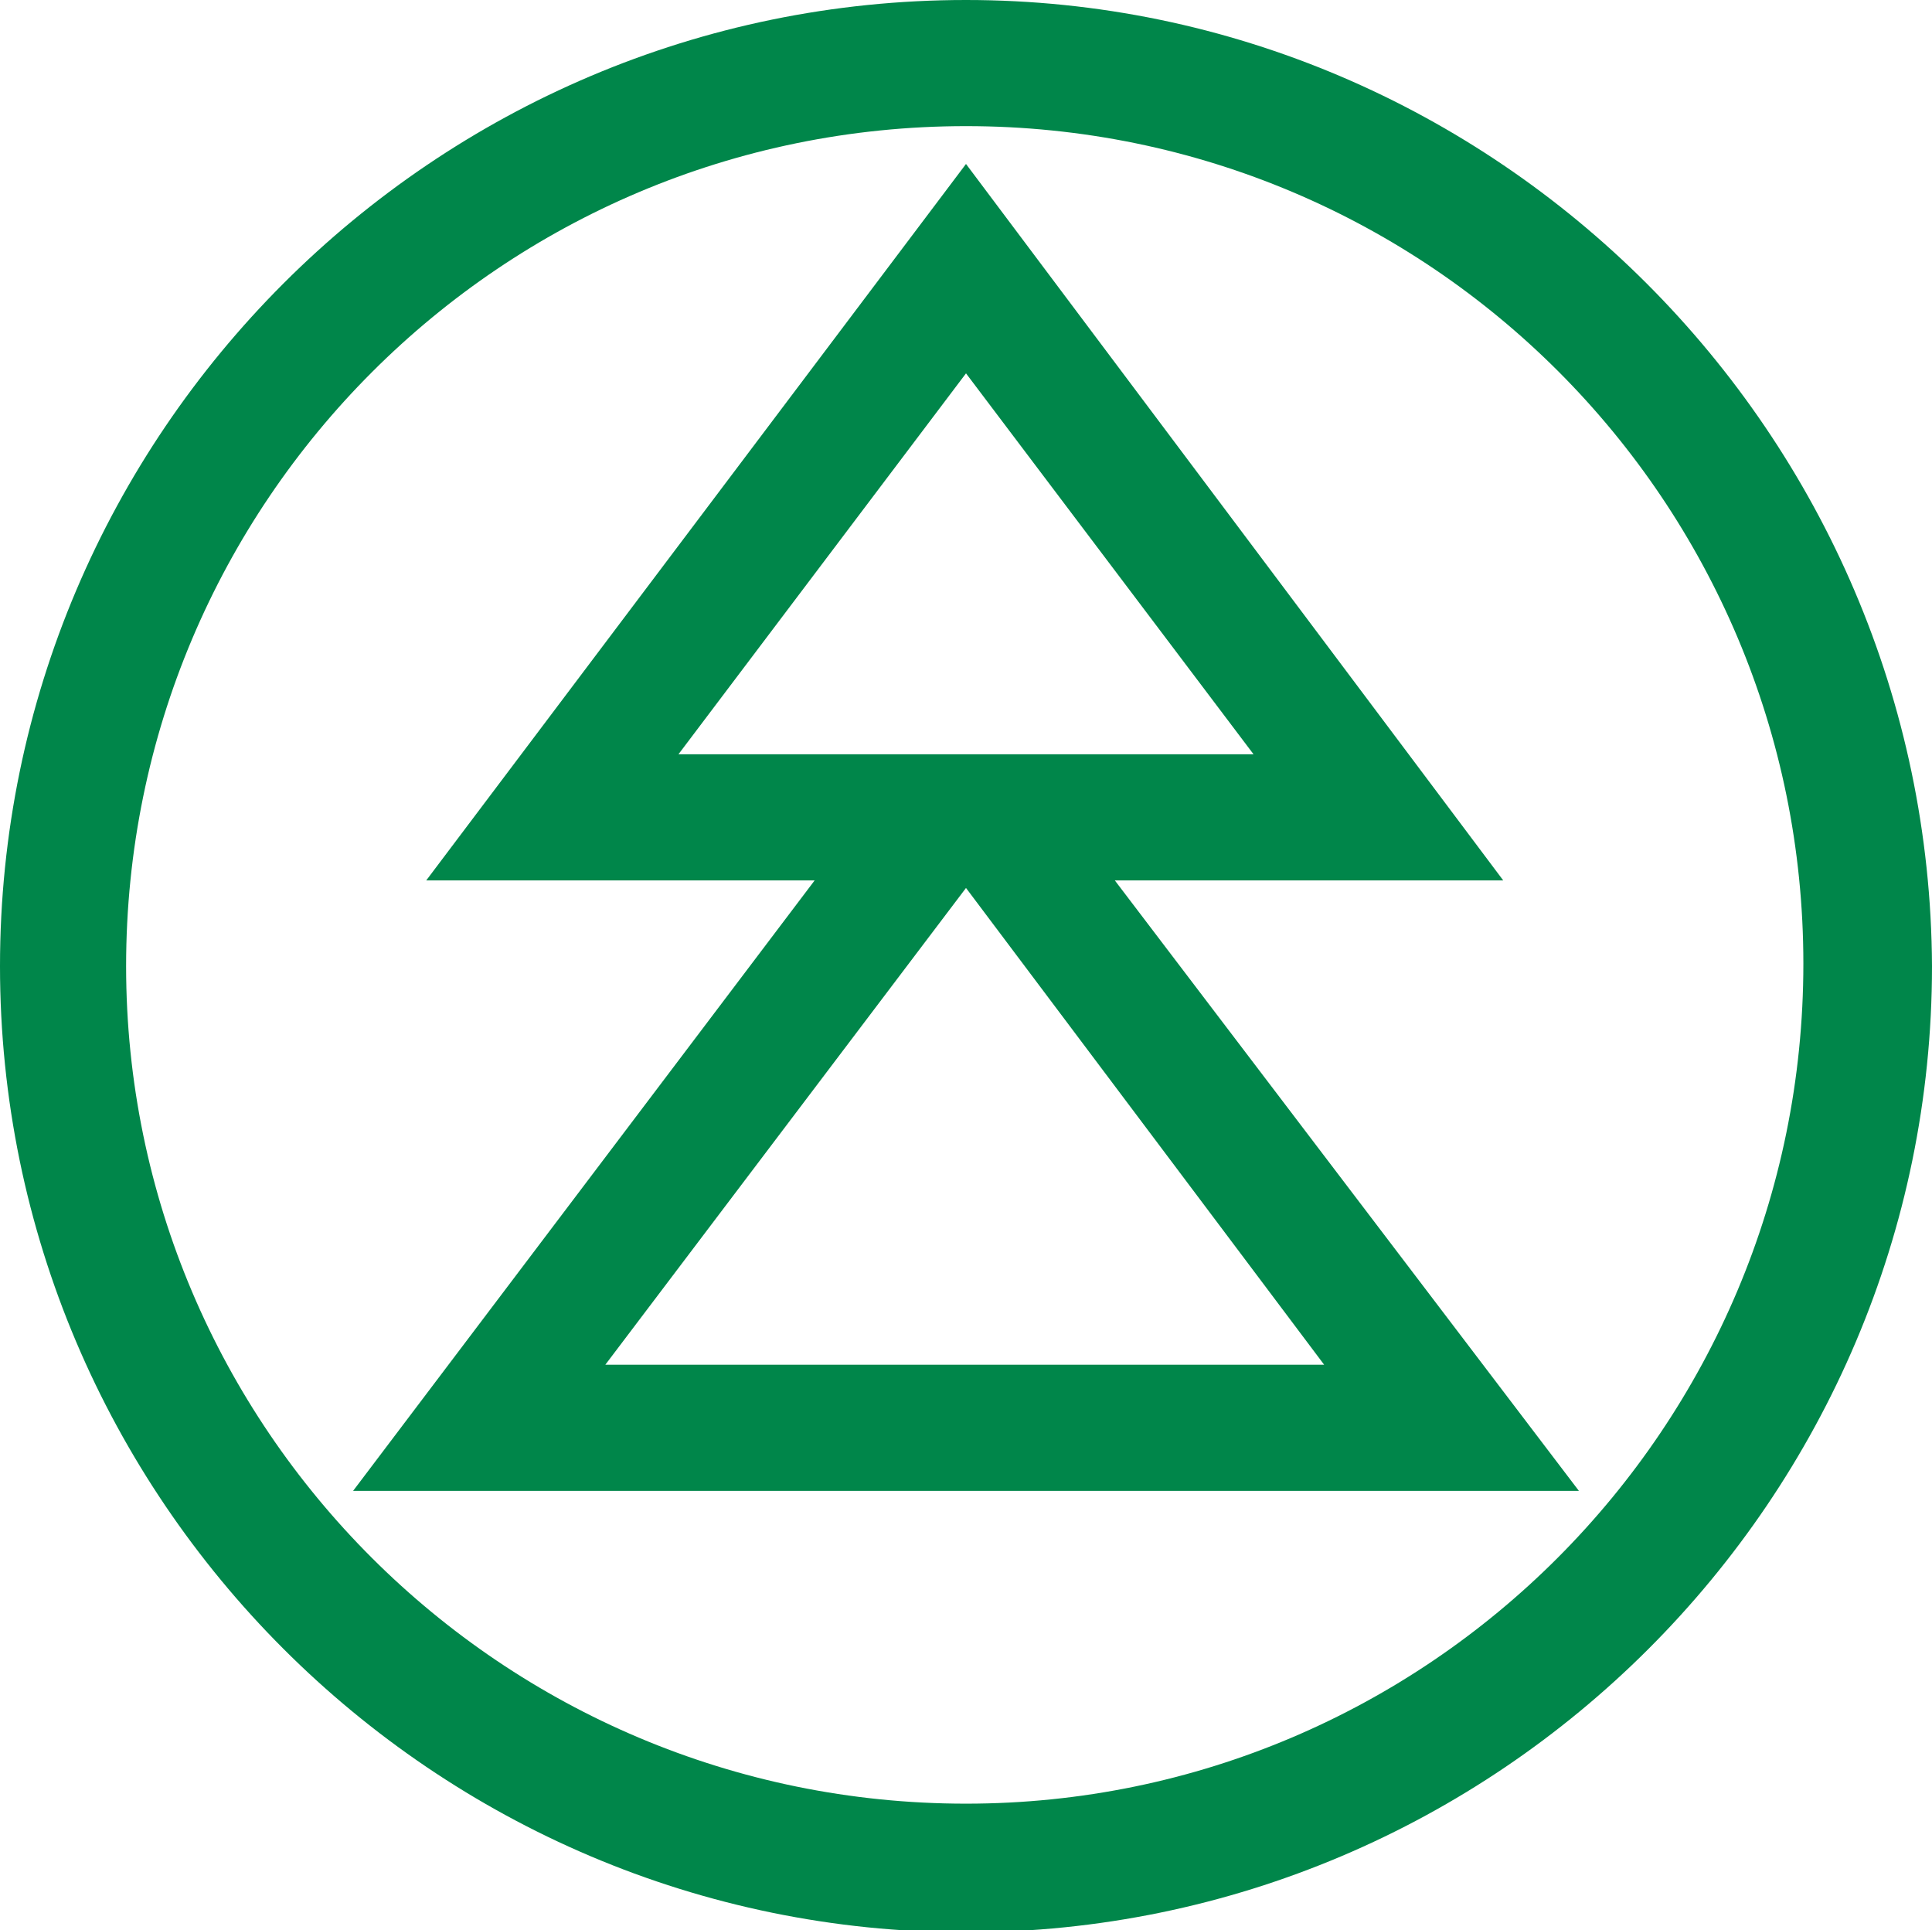
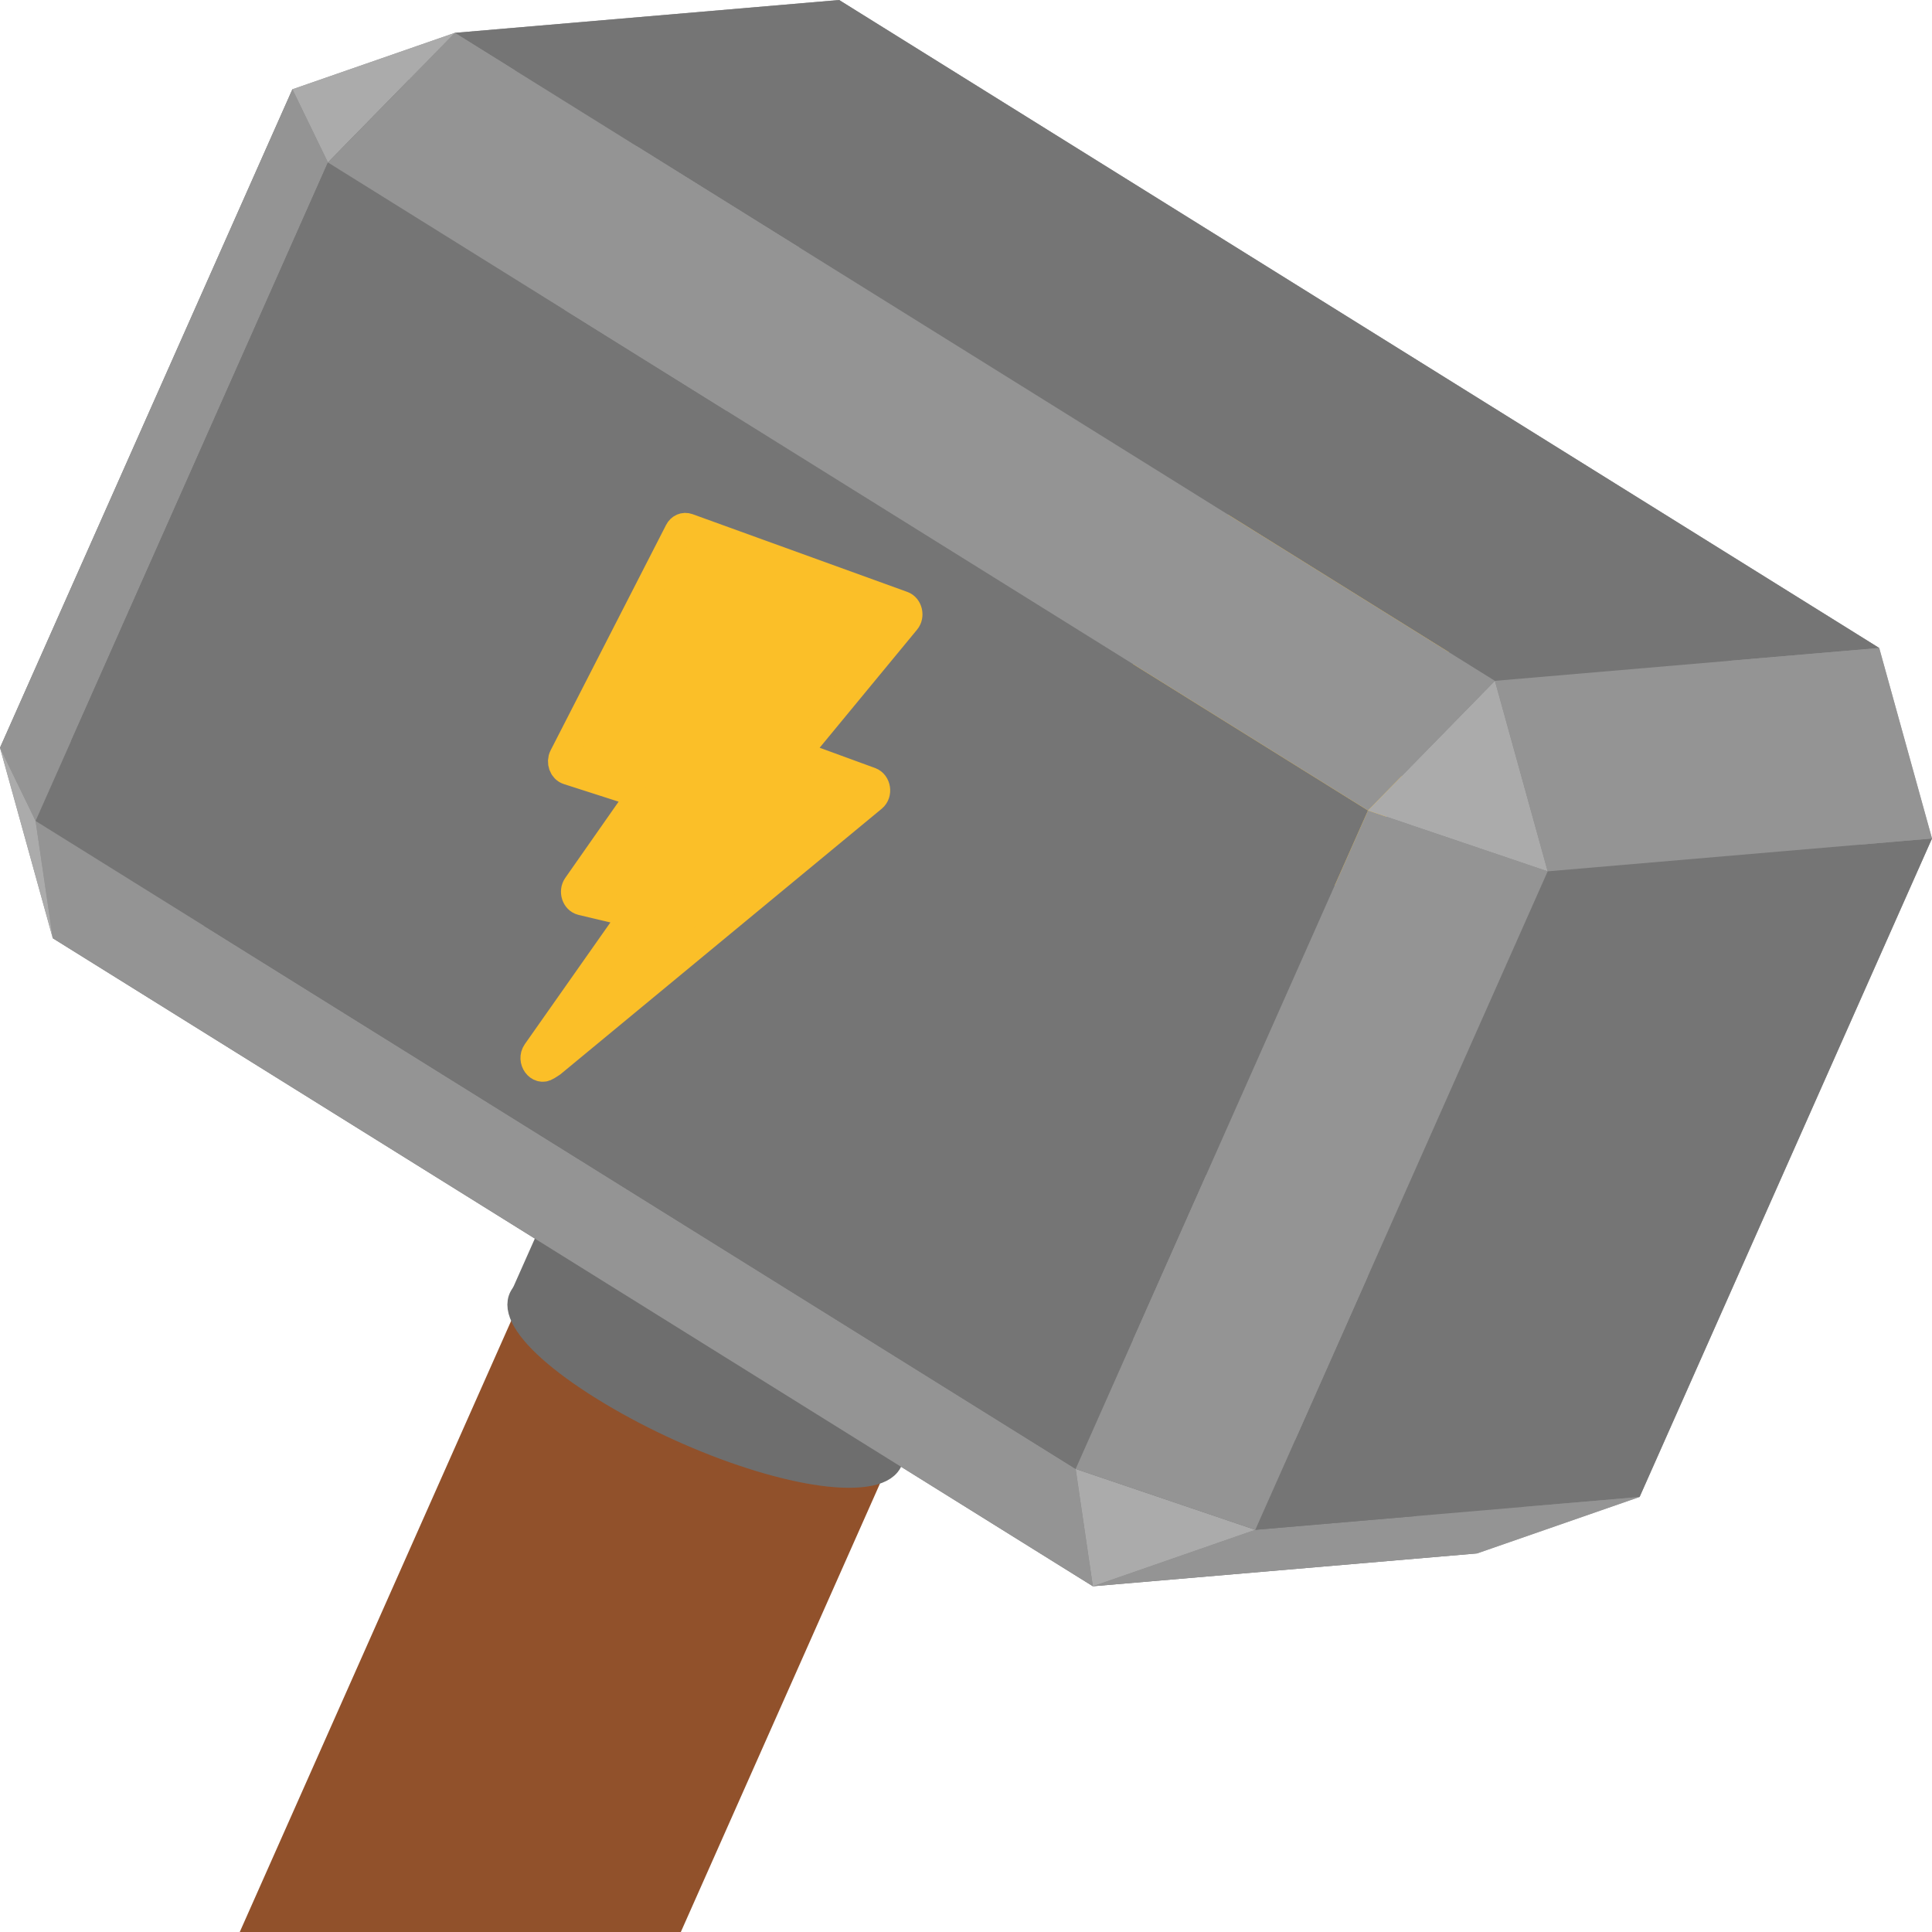
- <svg xmlns="http://www.w3.org/2000/svg" version="1.1" id="Lager_1" x="0px" y="0px" viewBox="0 0 76.6 76.5" style="enable-background:new 0 0 76.6 76.5;" xml:space="preserve">
-   <style type="text/css">
- 	.st0{fill:#00864A;}
- </style>
-   <g>
-     <path class="st0" d="M44.2,34.9h15.4L38.3,6.5L16.9,34.9h15.4L14,59.1h48.6L44.2,34.9z M26.9,29.9l11.4-15.1l11.4,15.1H26.9z    M38.3,35.2l14.2,18.9H24L38.3,35.2z M38.3,0C17.2,0,0,17.2,0,38.3s17.2,38.3,38.3,38.3s38.3-17.2,38.3-38.3   C76.5,17.2,59.3,0,38.3,0z M38.3,71.5C19.9,71.5,5,56.6,5,38.3C5,19.9,19.9,5,38.3,5s33.2,14.9,33.2,33.2   C71.5,56.6,56.6,71.5,38.3,71.5z" />
+ <svg xmlns="http://www.w3.org/2000/svg" class="hammer" width="41.217" height="41.217" version="1.1" viewBox="-50 -50 41.217 41.217">
+   <g transform="translate(-33.29,-24.3)">
+     <g stroke-linecap="round" stroke-linejoin="round">
+       <path d="m-8.511-10.449 1.126 4.064 2.707-2.765z" fill="#ababab" />
+       <path d="m-2.273-24.496-6.238 14.047 3.833 1.299 6.238-14.048z" fill="#949494" />
+       <path d="m-2.273-24.496 3.465-1.204.368 2.502z" fill="#ababab" />
+       <path d="m17.511 4.674-2.707 2.766-22.189-13.825 2.707-2.765z" fill="#949494" />
+     </g>
+     <g stroke="#878787">
+       <path d="m-9.045 20.369-1.169 2.634" stroke-width="9.6" />
+       <path d="m-12.418 23.191c-1.85-1.153-2.326-2.132-1.086-2.238 1.239-.106 3.642.709 5.493 1.862s2.326 2.132 1.087 2.238c-1.24.106-3.643-.709-5.494-1.862" fill="#878787" stroke-linecap="round" stroke-linejoin="round" />
+       <path d="m-11.248 20.557c1.851 1.153 4.254 1.968 5.493 1.862 1.24-.106.764-1.085-1.086-2.238-1.851-1.153-4.254-1.968-5.494-1.862-1.239.106-.764 1.085 1.087 2.238" fill="#878787" stroke-linecap="round" stroke-linejoin="round" />
+     </g>
+     <g stroke-linecap="round" stroke-linejoin="round">
+       <path d="m-16.71-9.748 8.199-.701 1.126 4.064-8.199.701z" fill="#949494" />
+       <path d="m23.749-9.373-6.238 14.047-22.189-13.824 6.238-14.048z" fill="#757575" />
+       <path d="m10.271-16.073 3.751 3.534c.062.058.083.156.052.238l-1.95 5.128c-.046.121-.18.153-.268.065l-1.024-1.03c-.095-.096-.242-.048-.275.091l-.516 2.152c-.034.145-.191.19-.284.082 0 0-.606-.696-.606-.696-.094-.108-.25-.063-.285.082l-.803 3.384c-.05.212-.317.178-.336-.043l-.014-.147s.058-9.892.058-9.892c.001-.165.165-.253.277-.148l1.077 1.009c.101.095.25.034.274-.111l.597-3.587c.025-.146.174-.206.275-.111z" fill="#fbbf28" stroke="#fbbf28" stroke-width=".6" />
+     </g>
+     <g stroke="#808080">
+       <path d="m-8.362 18.833-.39.878" stroke-width="9.1" />
+       <path d="m-10.956 19.899c-1.85-1.153-2.326-2.132-1.086-2.238 1.239-.106 3.642.708 5.493 1.861s2.326 2.132 1.087 2.238c-1.24.106-3.643-.708-5.494-1.861" fill="#808080" stroke-linecap="round" stroke-linejoin="round" stroke-width=".5" />
+       <path d="m-10.566 19.021c1.851 1.153 4.254 1.967 5.494 1.861 1.239-.106.764-1.085-1.087-2.238s-4.254-1.967-5.494-1.861c-1.239.106-.764 1.085 1.087 2.238" fill="#808080" stroke-linecap="round" stroke-linejoin="round" stroke-width=".5" />
+     </g>
+     <path d="m-16.71-9.748 8.199-.701 6.238-14.047-8.199.701z" fill="#757575" stroke-linecap="round" stroke-linejoin="round" />
+     <path d="m-1.754 3.951-6.511 14.662" stroke="#91512b" stroke-width="8.6" />
+     <g stroke-linecap="round" stroke-linejoin="round">
+       <path d="m-10.468 18.801c-1.851-1.153-2.327-2.132-1.087-2.238 1.239-.106 3.643.709 5.493 1.862 1.851 1.153 2.327 2.132 1.087 2.238-1.239.106-3.643-.708-5.493-1.862" fill="#91512b" />
+       <path d="m-3.958 4.139c1.851 1.153 4.254 1.968 5.494 1.862 1.239-.106.764-1.086-1.087-2.239s-4.254-1.967-5.493-1.861c-1.24.106-.764 1.085 1.086 2.238" fill="#91512b" />
+       <path d="m1.192-25.7.368 2.502 22.189 13.825-.368-2.503z" fill="#949494" />
+       <path d="m-10.472-23.795 8.199-.701 3.465-1.204-8.199.701z" fill="#949494" />
+     </g>
+     <g stroke="#6e6e6e">
+       <path d="m-.487 1.097-1.17 2.634" stroke-width="9.1" />
+       <path d="m-3.86 3.92c-1.851-1.153-2.326-2.132-1.087-2.238s3.643.708 5.493 1.861c1.851 1.153 2.327 2.132 1.087 2.238-1.239.106-3.643-.708-5.493-1.861" fill="#6e6e6e" stroke-linecap="round" stroke-linejoin="round" stroke-width=".5" />
+       <path d="m-2.691 1.286c1.851 1.153 4.254 1.967 5.494 1.861 1.239-.106.764-1.085-1.087-2.238s-4.254-1.967-5.493-1.861c-1.24.106-.764 1.085 1.086 2.238" fill="#6e6e6e" stroke-linecap="round" stroke-linejoin="round" stroke-width=".5" />
+     </g>
+     <g stroke-linecap="round" stroke-linejoin="round">
+       <path d="m18.269 6.236-3.465 1.204 2.707-2.766z" fill="#ababab" />
+       <path d="m14.804 7.44-8.199.701-22.189-13.825 8.199-.701z" fill="#757575" />
+       <path d="m-16.71-9.748 1.126 4.064-.367-2.502z" fill="#ababab" />
+       <path d="m24.507-7.812-6.238 14.048-.758-1.562 6.238-14.047z" fill="#949494" />
+       <path d="m-10.472-23.795-6.238 14.047.759 1.562 6.237-14.048z" fill="#949494" />
+       <path d="m24.507-7.812-1.126-4.064.368 2.503z" fill="#ababab" />
+       <path d="m23.381-11.876-8.199.701-22.189-13.824 8.199-.701z" fill="#757575" />
+       <path d="m-10.472-23.795 3.465-1.204-2.707 2.765z" fill="#ababab" />
+       <path d="m18.269 6.236-8.199.701-3.465 1.204 8.199-.701z" fill="#949494" />
+       <path d="m-15.951-8.186.367 2.502 22.189 13.825-.367-2.503z" fill="#949494" />
+       <path d="m18.269 6.236-8.199.701 6.238-14.048 8.199-.701z" fill="#757575" />
+       <path d="m-9.714-22.234-6.237 14.048 22.189 13.824 6.237-14.047z" fill="#757575" />
+       <path d="m2.545-12.79-4.583-1.659c-.076-.027-.156.008-.195.085 0 0-2.463 4.808-2.463 4.808-.058.114-.005.263.107.298l1.296.416c.122.039.171.21.093.321 0 0-1.205 1.722-1.205 1.722-.081.116-.024.294.105.325l.827.196c.128.031.186.209.104.325 0 0-1.899 2.701-1.899 2.701-.118.169.056.41.22.304l.11-.07 6.849-5.661c.115-.095.083-.304-.054-.354l-1.312-.48c-.123-.045-.165-.224-.078-.331 0 0 2.157-2.615 2.157-2.615.087-.106.045-.286-.079-.331z" fill="#fbbf28" stroke="#fbbf28" stroke-width=".6" />
+       <path d="m24.507-7.812-8.199.701-1.126-4.064 8.199-.701z" fill="#949494" />
+       <path d="m15.182-11.175-2.707 2.766-22.189-13.825 2.707-2.765z" fill="#949494" />
+       <path d="m10.07 6.937-3.465 1.204-.367-2.503z" fill="#ababab" />
+       <path d="m16.308-7.111-6.238 14.048-3.832-1.299 6.237-14.047z" fill="#949494" />
+       <path d="m16.308-7.111-1.126-4.064-2.707 2.766z" fill="#ababab" />
+     </g>
  </g>
</svg>
